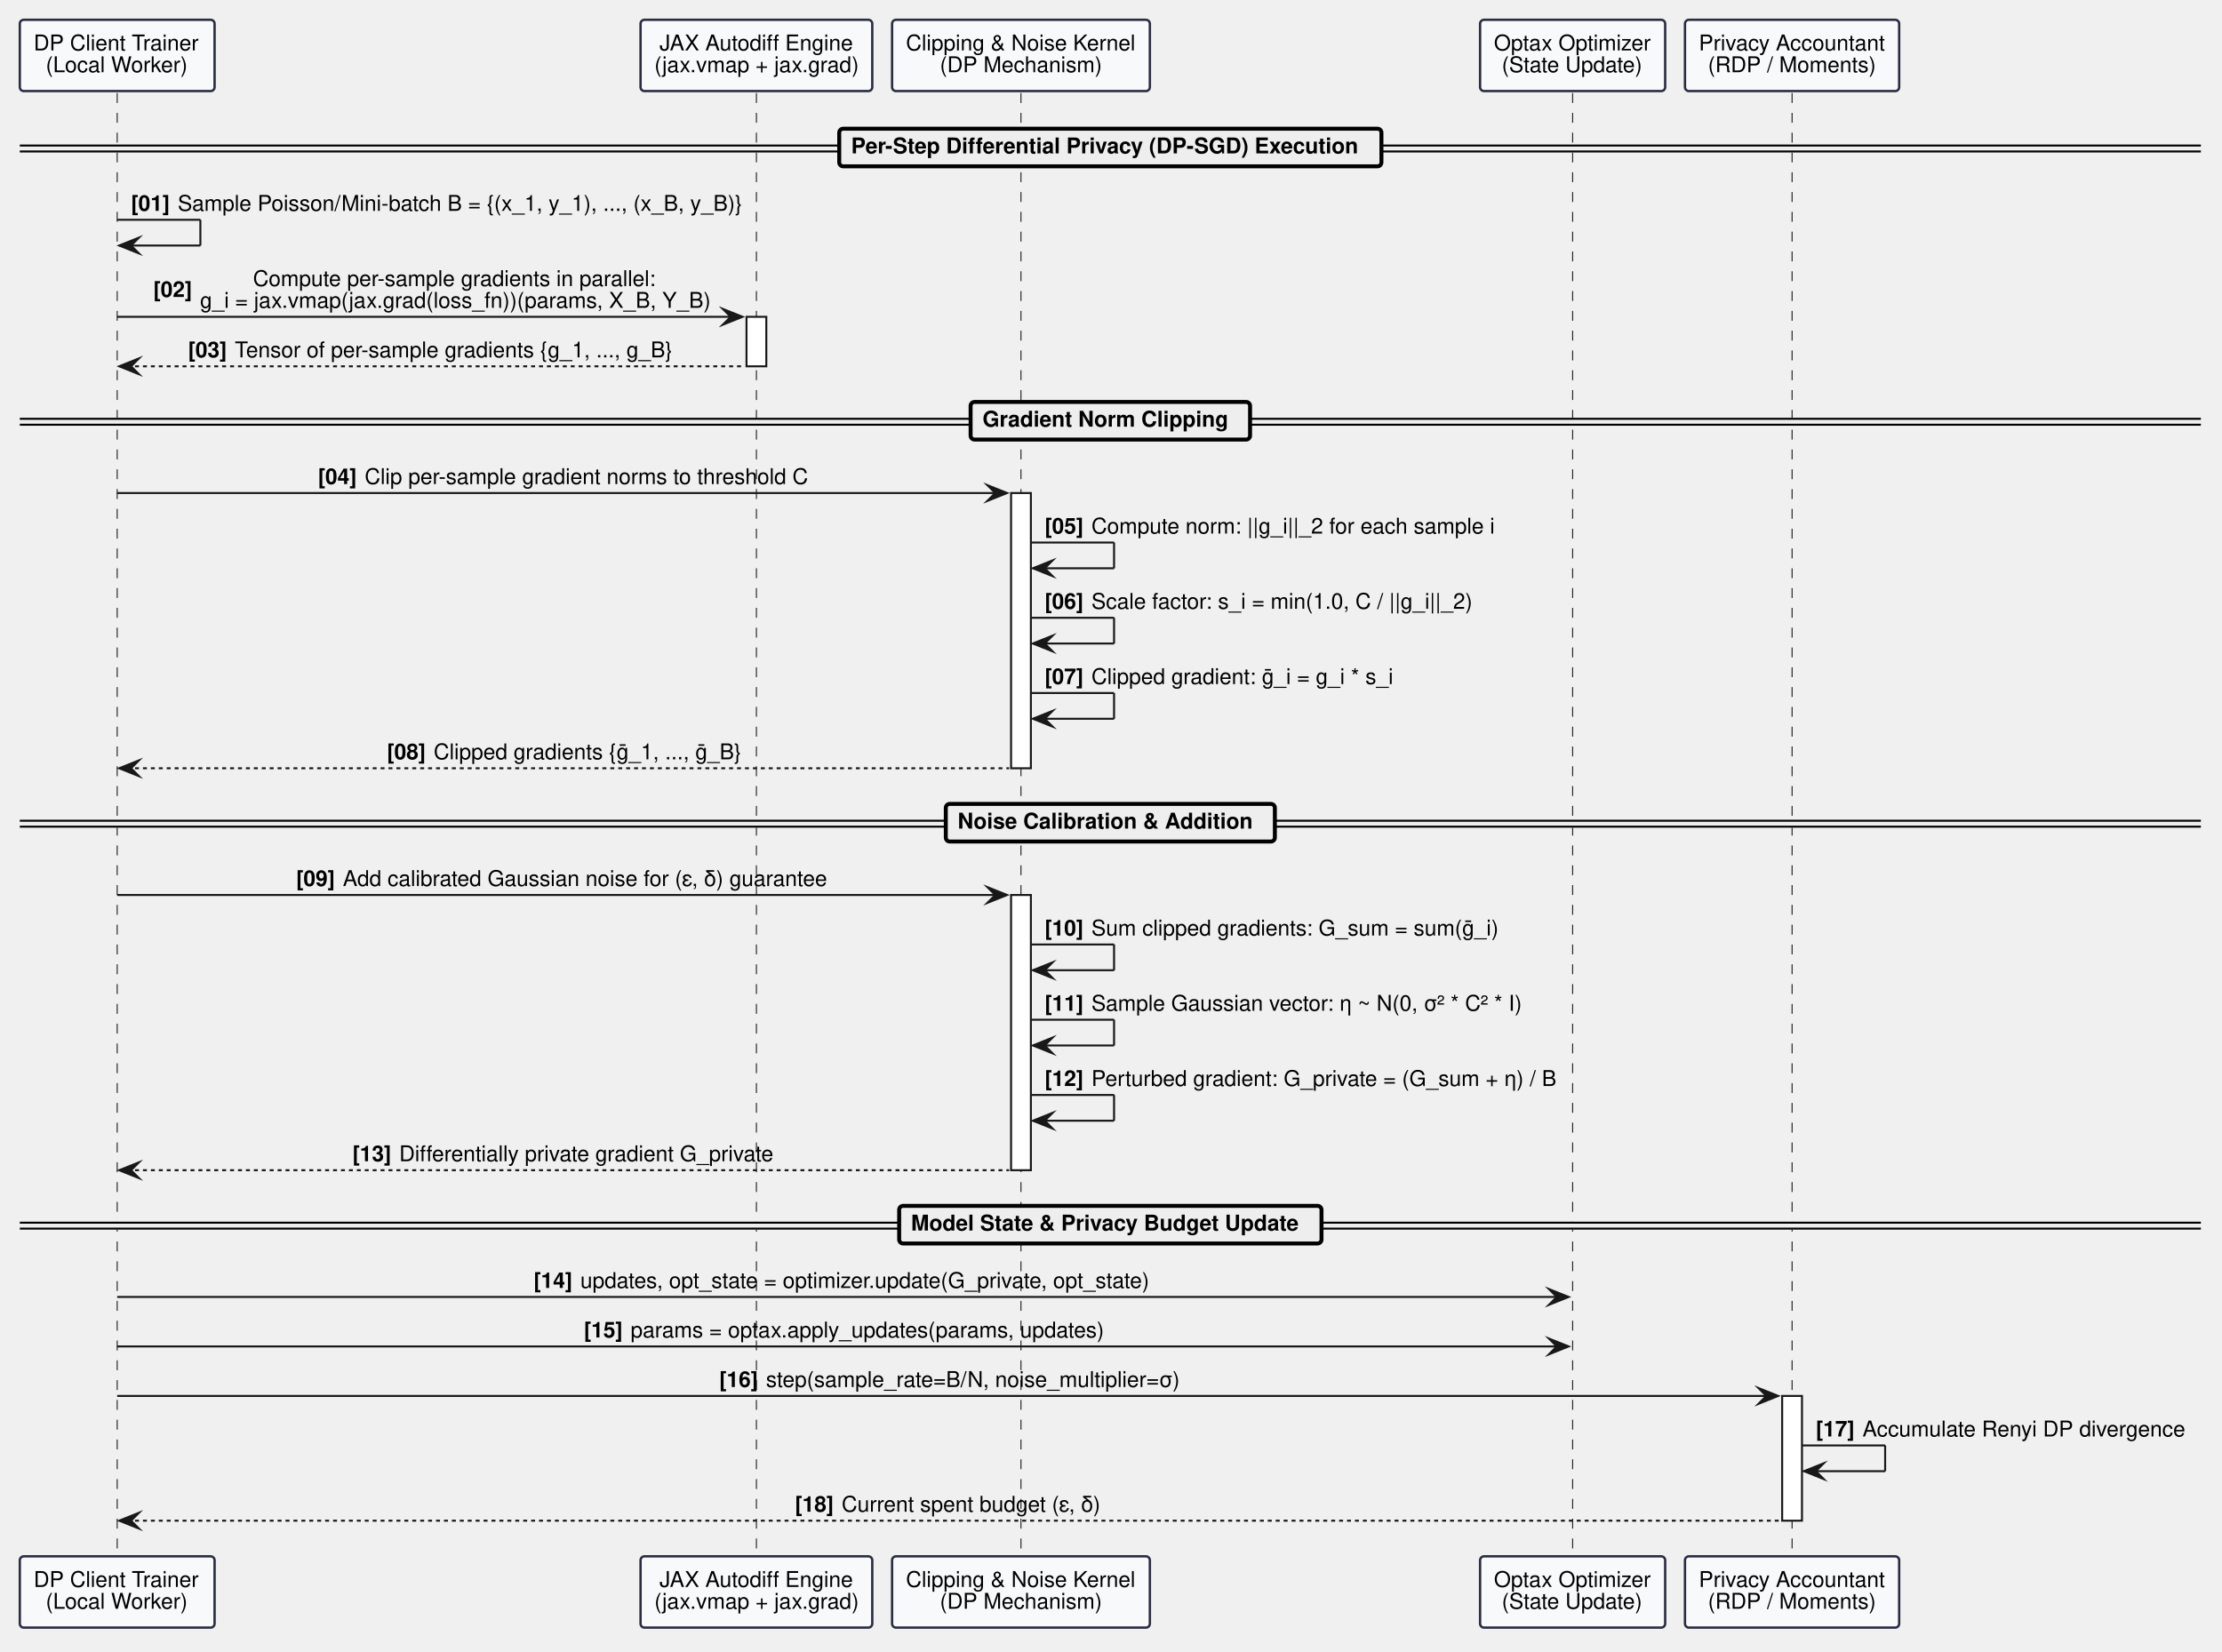
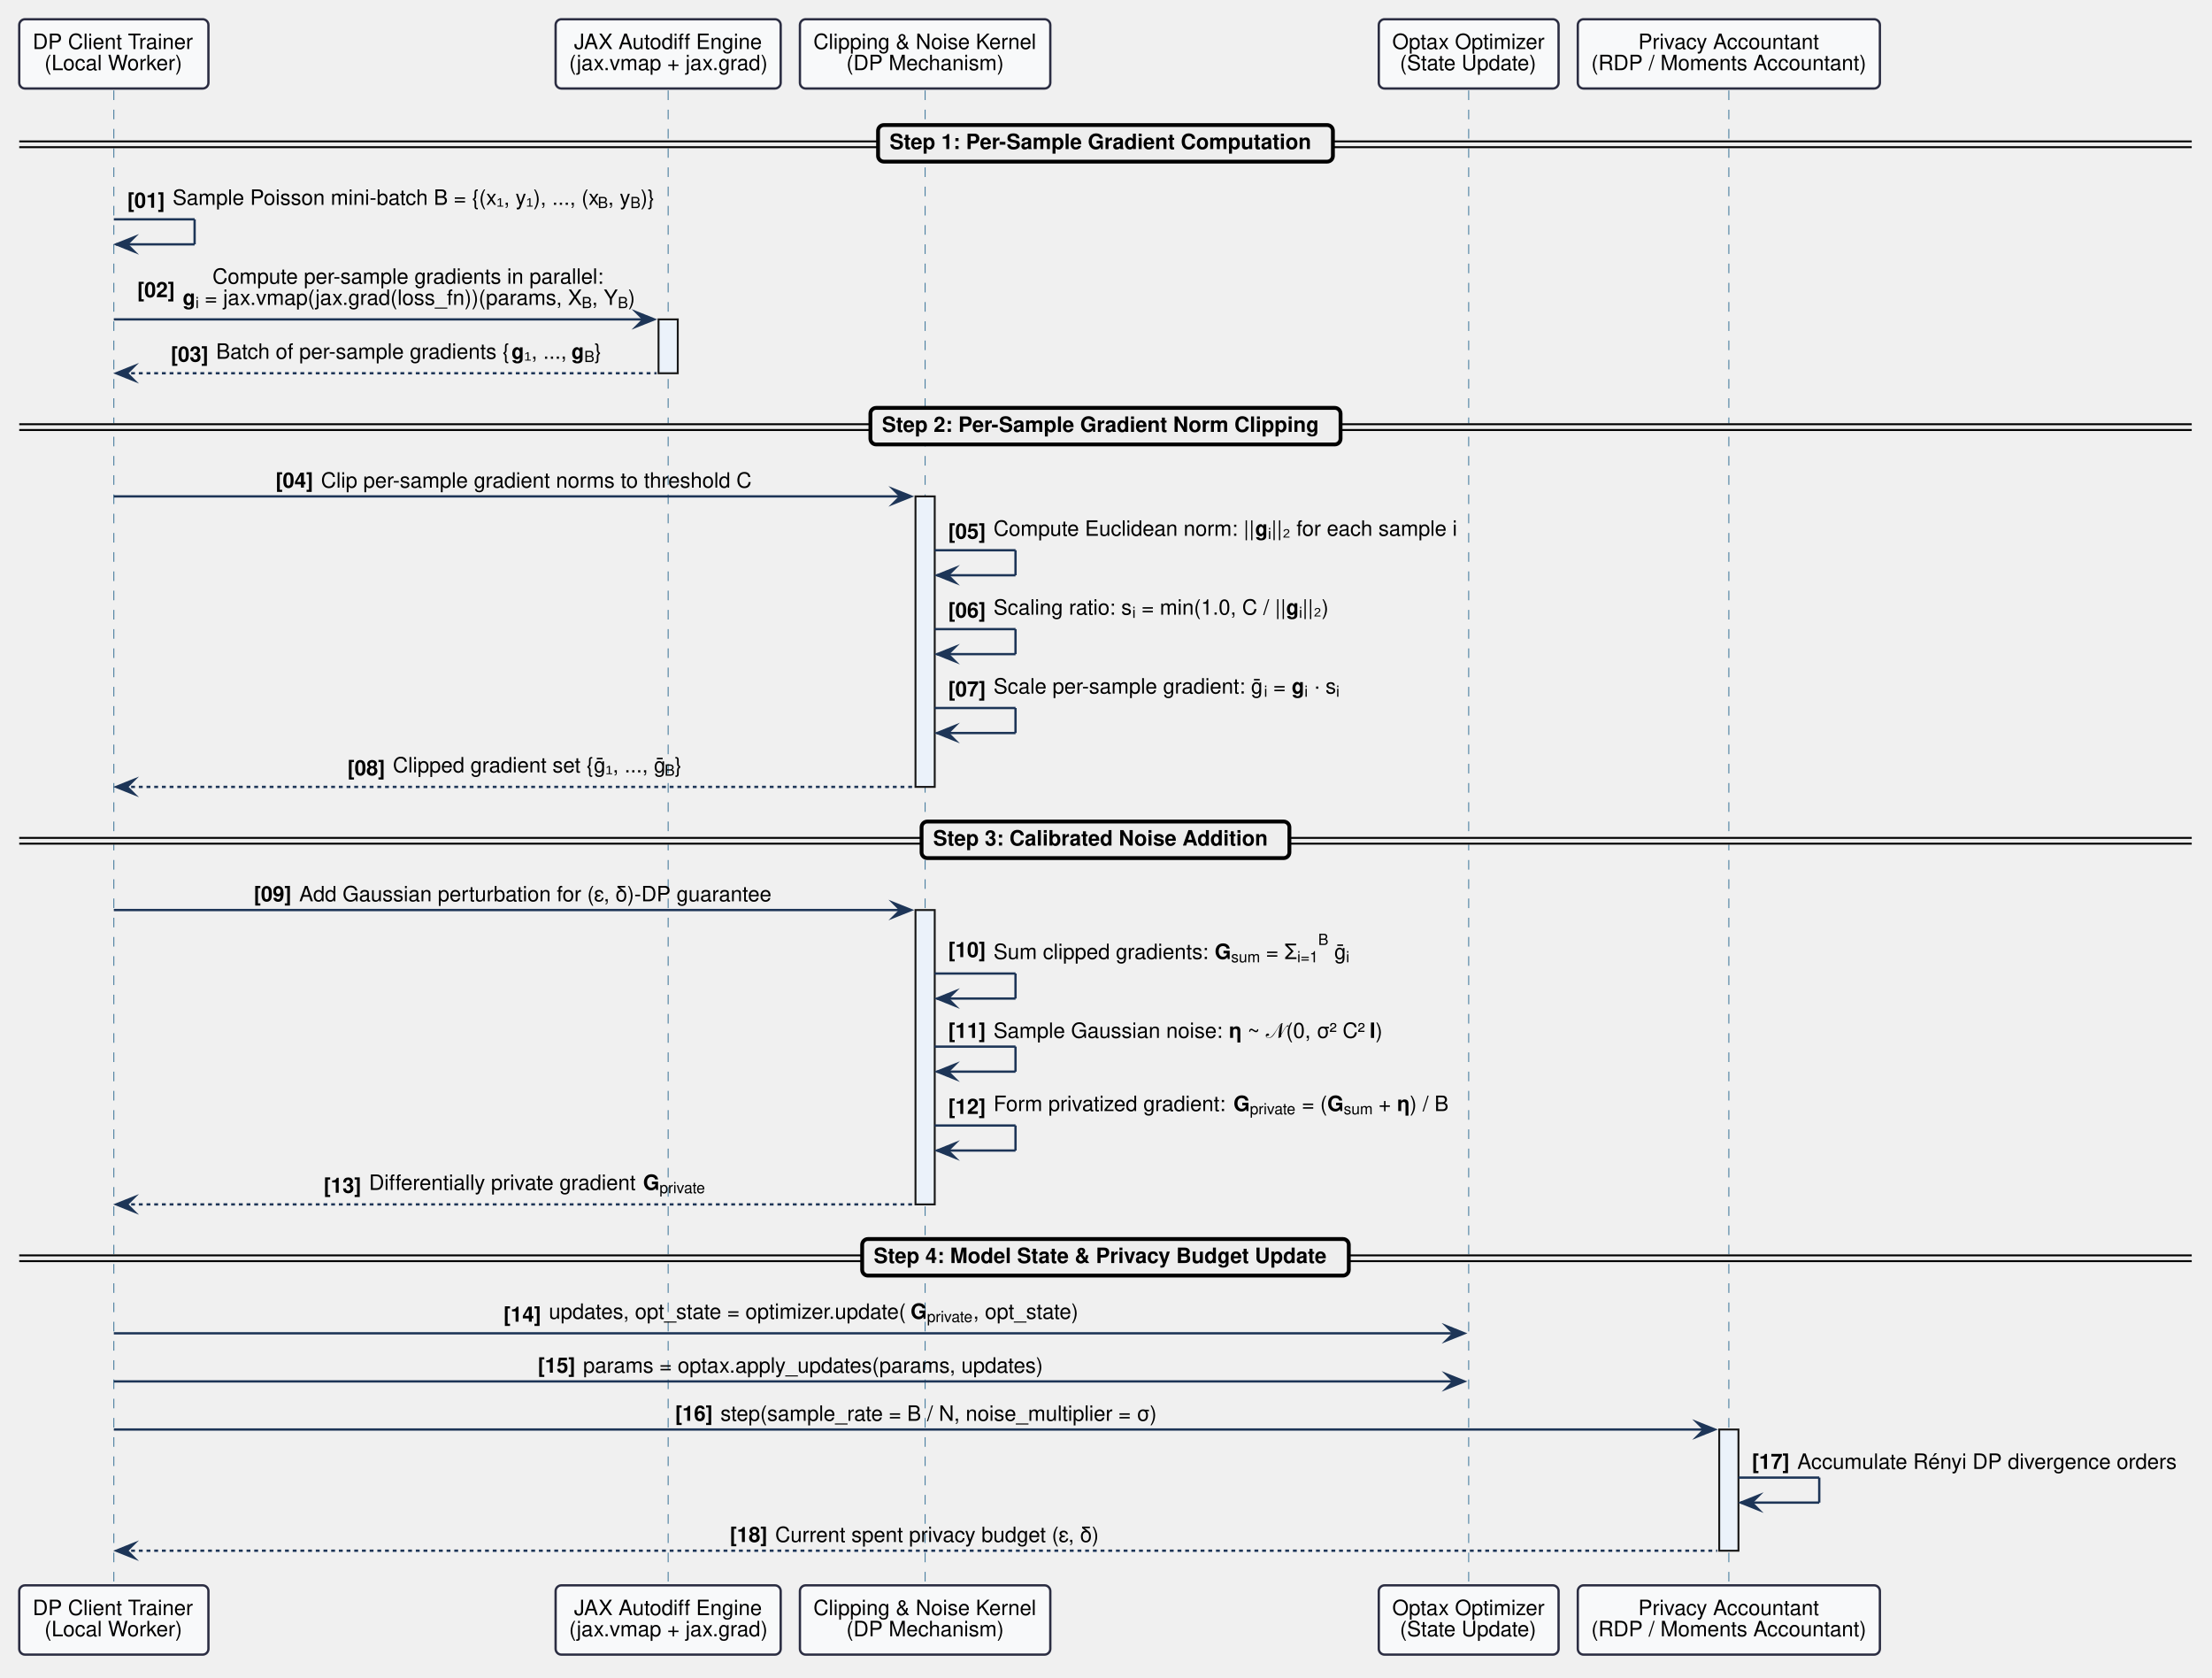
- <svg xmlns="http://www.w3.org/2000/svg" version="1.1" data-diagram-type="SEQUENCE" style="width:1122px;height:834px;background:#FFFFFF;" width="1122px" height="834px" viewBox="0 0 1122 834" zoomAndPan="magnify" preserveAspectRatio="none" contentStyleType="text/css">
+ <svg xmlns="http://www.w3.org/2000/svg" version="1.1" data-diagram-type="SEQUENCE" style="width:1150px;height:872px;background:#FFFFFF;" width="1150px" height="872px" viewBox="0 0 1150 872" zoomAndPan="magnify" preserveAspectRatio="none" contentStyleType="text/css">
  <defs />
  <g font-family="sans-serif" lengthAdjust="spacing">
    <g>
-       <rect x="55.679" y="47" width="8" height="739" fill="#000" fill-opacity="0" />
-       <line x1="59.179" y1="47" x2="59.179" y2="786" style="stroke:#181818;stroke-width:0.5;stroke-dasharray:5,5;" />
-     </g>
-     <g>
-       <rect x="378.451" y="47" width="8" height="739" fill="#000" fill-opacity="0" />
-       <line x1="381.951" y1="47" x2="381.951" y2="786" style="stroke:#181818;stroke-width:0.5;stroke-dasharray:5,5;" />
-     </g>
-     <g>
-       <rect x="376.951" y="160" width="10" height="25" fill="#FFF" style="stroke:#181818;stroke-width:1;" />
-     </g>
-     <g>
-       <rect x="512.043" y="47" width="8" height="739" fill="#000" fill-opacity="0" />
-       <line x1="515.543" y1="47" x2="515.543" y2="786" style="stroke:#181818;stroke-width:0.5;stroke-dasharray:5,5;" />
-     </g>
-     <g>
-       <rect x="510.543" y="249" width="10" height="139" fill="#FFF" style="stroke:#181818;stroke-width:1;" />
-     </g>
-     <g>
-       <rect x="510.543" y="452" width="10" height="139" fill="#FFF" style="stroke:#181818;stroke-width:1;" />
-     </g>
-     <g>
-       <rect x="790.6" y="47" width="8" height="739" fill="#000" fill-opacity="0" />
-       <line x1="794.1" y1="47" x2="794.1" y2="786" style="stroke:#181818;stroke-width:0.5;stroke-dasharray:5,5;" />
-     </g>
-     <g>
-       <rect x="901.41" y="47" width="8" height="739" fill="#000" fill-opacity="0" />
-       <line x1="904.91" y1="47" x2="904.91" y2="786" style="stroke:#181818;stroke-width:0.5;stroke-dasharray:5,5;" />
-     </g>
-     <g>
-       <rect x="899.91" y="705" width="10" height="63" fill="#FFF" style="stroke:#181818;stroke-width:1;" />
-     </g>
-     <rect x="10" y="10" width="98.358" height="36" fill="#F8F9FA" style="stroke:#2B2D42;stroke-width:1.2;" rx="2" ry="2" />
+       <rect x="55.679" y="47" width="8" height="777" fill="#000" fill-opacity="0" />
+       <line x1="59.179" y1="47" x2="59.179" y2="824" style="stroke:#457B9D;stroke-width:0.5;stroke-dasharray:5,5;" />
+     </g>
+     <g>
+       <rect x="343.866" y="47" width="8" height="777" fill="#000" fill-opacity="0" />
+       <line x1="347.366" y1="47" x2="347.366" y2="824" style="stroke:#457B9D;stroke-width:0.5;stroke-dasharray:5,5;" />
+     </g>
+     <g>
+       <rect x="342.366" y="166" width="10" height="28" fill="#EBF2FA" style="stroke:#181818;stroke-width:1;" />
+     </g>
+     <g>
+       <rect x="477.458" y="47" width="8" height="777" fill="#000" fill-opacity="0" />
+       <line x1="480.958" y1="47" x2="480.958" y2="824" style="stroke:#457B9D;stroke-width:0.5;stroke-dasharray:5,5;" />
+     </g>
+     <g>
+       <rect x="475.958" y="258" width="10" height="151" fill="#EBF2FA" style="stroke:#181818;stroke-width:1;" />
+     </g>
+     <g>
+       <rect x="475.958" y="473" width="10" height="153" fill="#EBF2FA" style="stroke:#181818;stroke-width:1;" />
+     </g>
+     <g>
+       <rect x="760.053" y="47" width="8" height="777" fill="#000" fill-opacity="0" />
+       <line x1="763.553" y1="47" x2="763.553" y2="824" style="stroke:#457B9D;stroke-width:0.5;stroke-dasharray:5,5;" />
+     </g>
+     <g>
+       <rect x="895.31" y="47" width="8" height="777" fill="#000" fill-opacity="0" />
+       <line x1="898.81" y1="47" x2="898.81" y2="824" style="stroke:#457B9D;stroke-width:0.5;stroke-dasharray:5,5;" />
+     </g>
+     <g>
+       <rect x="893.81" y="743" width="10" height="63" fill="#EBF2FA" style="stroke:#181818;stroke-width:1;" />
+     </g>
+     <rect x="10" y="10" width="98.358" height="36" fill="#F8F9FA" style="stroke:#2B2D42;stroke-width:1.2;" rx="3" ry="3" />
    <text x="17" y="25.47" fill="#000" font-size="11" textLength="84.358" font-family="'Helvetica'">DP Client Trainer</text>
    <text x="23.118" y="36.47" fill="#000" font-size="11" textLength="72.123" font-family="'Helvetica'">(Local Worker)</text>
-     <rect x="323.445" y="10" width="117.012" height="36" fill="#F8F9FA" style="stroke:#2B2D42;stroke-width:1.2;" rx="2" ry="2" />
-     <text x="333.031" y="25.47" fill="#000" font-size="11" textLength="97.84" font-family="'Helvetica'">JAX Autodiff Engine</text>
-     <text x="330.445" y="36.47" fill="#000" font-size="11" textLength="103.012" font-family="'Helvetica'">(jax.vmap + jax.grad)</text>
-     <rect x="450.457" y="10" width="130.171" height="36" fill="#F8F9FA" style="stroke:#2B2D42;stroke-width:1.2;" rx="2" ry="2" />
-     <text x="457.457" y="25.47" fill="#000" font-size="11" textLength="116.171" font-family="'Helvetica'">Clipping &amp; Noise Kernel</text>
-     <text x="474.591" y="36.47" fill="#000" font-size="11" textLength="81.904" font-family="'Helvetica'">(DP Mechanism)</text>
-     <rect x="747.367" y="10" width="93.465" height="36" fill="#F8F9FA" style="stroke:#2B2D42;stroke-width:1.2;" rx="2" ry="2" />
-     <text x="754.367" y="25.47" fill="#000" font-size="11" textLength="79.465" font-family="'Helvetica'">Optax Optimizer</text>
-     <text x="758.331" y="36.47" fill="#000" font-size="11" textLength="71.538" font-family="'Helvetica'">(State Update)</text>
-     <rect x="850.832" y="10" width="108.155" height="36" fill="#F8F9FA" style="stroke:#2B2D42;stroke-width:1.2;" rx="2" ry="2" />
-     <text x="857.832" y="25.47" fill="#000" font-size="11" textLength="94.155" font-family="'Helvetica'">Privacy Accountant</text>
-     <text x="862.433" y="36.47" fill="#000" font-size="11" textLength="84.955" font-family="'Helvetica'">(RDP / Moments)</text>
-     <rect x="10" y="786" width="98.358" height="36" fill="#F8F9FA" style="stroke:#2B2D42;stroke-width:1.2;" rx="2" ry="2" />
-     <text x="17" y="801.47" fill="#000" font-size="11" textLength="84.358" font-family="'Helvetica'">DP Client Trainer</text>
-     <text x="23.118" y="812.47" fill="#000" font-size="11" textLength="72.123" font-family="'Helvetica'">(Local Worker)</text>
-     <rect x="323.445" y="786" width="117.012" height="36" fill="#F8F9FA" style="stroke:#2B2D42;stroke-width:1.2;" rx="2" ry="2" />
-     <text x="333.031" y="801.47" fill="#000" font-size="11" textLength="97.84" font-family="'Helvetica'">JAX Autodiff Engine</text>
-     <text x="330.445" y="812.47" fill="#000" font-size="11" textLength="103.012" font-family="'Helvetica'">(jax.vmap + jax.grad)</text>
-     <rect x="450.457" y="786" width="130.171" height="36" fill="#F8F9FA" style="stroke:#2B2D42;stroke-width:1.2;" rx="2" ry="2" />
-     <text x="457.457" y="801.47" fill="#000" font-size="11" textLength="116.171" font-family="'Helvetica'">Clipping &amp; Noise Kernel</text>
-     <text x="474.591" y="812.47" fill="#000" font-size="11" textLength="81.904" font-family="'Helvetica'">(DP Mechanism)</text>
-     <rect x="747.367" y="786" width="93.465" height="36" fill="#F8F9FA" style="stroke:#2B2D42;stroke-width:1.2;" rx="2" ry="2" />
-     <text x="754.367" y="801.47" fill="#000" font-size="11" textLength="79.465" font-family="'Helvetica'">Optax Optimizer</text>
-     <text x="758.331" y="812.47" fill="#000" font-size="11" textLength="71.538" font-family="'Helvetica'">(State Update)</text>
-     <rect x="850.832" y="786" width="108.155" height="36" fill="#F8F9FA" style="stroke:#2B2D42;stroke-width:1.2;" rx="2" ry="2" />
-     <text x="857.832" y="801.47" fill="#000" font-size="11" textLength="94.155" font-family="'Helvetica'">Privacy Accountant</text>
-     <text x="862.433" y="812.47" fill="#000" font-size="11" textLength="84.955" font-family="'Helvetica'">(RDP / Moments)</text>
-     <rect x="10" y="73.5" width="1101.327" height="3" fill="#EEE" style="stroke:#EEE;stroke-width:1;" rx="2" ry="2" />
-     <line x1="10" y1="73.5" x2="1111.327" y2="73.5" style="stroke:#000;stroke-width:1;" />
-     <line x1="10" y1="76.5" x2="1111.327" y2="76.5" style="stroke:#000;stroke-width:1;" />
-     <rect x="423.769" y="65" width="273.789" height="19" fill="#EEE" style="stroke:#000;stroke-width:2;" rx="2" ry="2" />
-     <text x="429.769" y="77.47" fill="#000" font-size="11" textLength="256.733" font-weight="700" font-family="'Helvetica'">Per-Step Differential Privacy (DP-SGD) Execution</text>
-     <line x1="59.179" y1="111" x2="101.179" y2="111" style="stroke:#181818;stroke-width:1;" />
-     <line x1="101.179" y1="111" x2="101.179" y2="124" style="stroke:#181818;stroke-width:1;" />
-     <line x1="60.179" y1="124" x2="101.179" y2="124" style="stroke:#181818;stroke-width:1;" />
-     <polygon points="70.179,120,60.179,124,70.179,128,66.179,124" fill="#181818" style="stroke:#181818;stroke-width:1;stroke-linejoin:miter;stroke-miterlimit:10;" />
-     <text x="66.179" y="106.47" fill="#000" font-size="11" textLength="19.562" font-weight="700" font-family="'Helvetica'">[01]</text>
-     <text x="89.741" y="106.47" fill="#000" font-size="11" textLength="285.21" font-family="'Helvetica'">Sample Poisson/Mini-batch B = {(x_1, y_1), ..., (x_B, y_B)}</text>
-     <polygon points="364.951,156,374.951,160,364.951,164,368.951,160" fill="#181818" style="stroke:#181818;stroke-width:1;stroke-linejoin:miter;stroke-miterlimit:10;" />
-     <line x1="59.179" y1="160" x2="370.951" y2="160" style="stroke:#181818;stroke-width:1;" />
-     <text x="77.443" y="149.97" fill="#000" font-size="11" textLength="19.562" font-weight="700" font-family="'Helvetica'">[02]</text>
-     <text x="127.739" y="144.47" fill="#000" font-size="11" textLength="204.214" font-family="'Helvetica'">Compute per-sample gradients in parallel:</text>
-     <text x="101.004" y="155.47" fill="#000" font-size="11" textLength="257.684" font-family="'Helvetica'">g_i = jax.vmap(jax.grad(loss_fn))(params, X_B, Y_B)</text>
-     <polygon points="70.179,181,60.179,185,70.179,189,66.179,185" fill="#181818" style="stroke:#181818;stroke-width:1;stroke-linejoin:miter;stroke-miterlimit:10;" />
-     <line x1="64.179" y1="185" x2="375.951" y2="185" style="stroke:#181818;stroke-width:1;stroke-dasharray:2,2;" />
-     <text x="94.998" y="180.47" fill="#000" font-size="11" textLength="19.562" font-weight="700" font-family="'Helvetica'">[03]</text>
-     <text x="118.56" y="180.47" fill="#000" font-size="11" textLength="222.573" font-family="'Helvetica'">Tensor of per-sample gradients {g_1, ..., g_B}</text>
-     <rect x="10" y="211.5" width="1101.327" height="3" fill="#EEE" style="stroke:#EEE;stroke-width:1;" rx="2" ry="2" />
-     <line x1="10" y1="211.5" x2="1111.327" y2="211.5" style="stroke:#000;stroke-width:1;" />
-     <line x1="10" y1="214.5" x2="1111.327" y2="214.5" style="stroke:#000;stroke-width:1;" />
-     <rect x="490.108" y="203" width="141.112" height="19" fill="#EEE" style="stroke:#000;stroke-width:2;" rx="2" ry="2" />
-     <text x="496.108" y="215.47" fill="#000" font-size="11" textLength="124.056" font-weight="700" font-family="'Helvetica'">Gradient Norm Clipping</text>
-     <polygon points="498.543,245,508.543,249,498.543,253,502.543,249" fill="#181818" style="stroke:#181818;stroke-width:1;stroke-linejoin:miter;stroke-miterlimit:10;" />
-     <line x1="59.179" y1="249" x2="504.543" y2="249" style="stroke:#181818;stroke-width:1;" />
-     <text x="160.585" y="244.47" fill="#000" font-size="11" textLength="19.562" font-weight="700" font-family="'Helvetica'">[04]</text>
-     <text x="184.147" y="244.47" fill="#000" font-size="11" textLength="224.99" font-family="'Helvetica'">Clip per-sample gradient norms to threshold C</text>
-     <line x1="520.543" y1="274" x2="562.543" y2="274" style="stroke:#181818;stroke-width:1;" />
-     <line x1="562.543" y1="274" x2="562.543" y2="287" style="stroke:#181818;stroke-width:1;" />
-     <line x1="521.543" y1="287" x2="562.543" y2="287" style="stroke:#181818;stroke-width:1;" />
-     <polygon points="531.543,283,521.543,287,531.543,291,527.543,287" fill="#181818" style="stroke:#181818;stroke-width:1;stroke-linejoin:miter;stroke-miterlimit:10;" />
-     <text x="527.543" y="269.47" fill="#000" font-size="11" textLength="19.562" font-weight="700" font-family="'Helvetica'">[05]</text>
-     <text x="551.104" y="269.47" fill="#000" font-size="11" textLength="204.026" font-family="'Helvetica'">Compute norm: ||g_i||_2 for each sample i</text>
-     <line x1="520.543" y1="312" x2="562.543" y2="312" style="stroke:#181818;stroke-width:1;" />
-     <line x1="562.543" y1="312" x2="562.543" y2="325" style="stroke:#181818;stroke-width:1;" />
-     <line x1="521.543" y1="325" x2="562.543" y2="325" style="stroke:#181818;stroke-width:1;" />
-     <polygon points="531.543,321,521.543,325,531.543,329,527.543,325" fill="#181818" style="stroke:#181818;stroke-width:1;stroke-linejoin:miter;stroke-miterlimit:10;" />
-     <text x="527.543" y="307.47" fill="#000" font-size="11" textLength="19.562" font-weight="700" font-family="'Helvetica'">[06]</text>
-     <text x="551.104" y="307.47" fill="#000" font-size="11" textLength="192.704" font-family="'Helvetica'">Scale factor: s_i = min(1.0, C / ||g_i||_2)</text>
-     <line x1="520.543" y1="350" x2="562.543" y2="350" style="stroke:#181818;stroke-width:1;" />
-     <line x1="562.543" y1="350" x2="562.543" y2="363" style="stroke:#181818;stroke-width:1;" />
-     <line x1="521.543" y1="363" x2="562.543" y2="363" style="stroke:#181818;stroke-width:1;" />
-     <polygon points="531.543,359,521.543,363,531.543,367,527.543,363" fill="#181818" style="stroke:#181818;stroke-width:1;stroke-linejoin:miter;stroke-miterlimit:10;" />
-     <text x="527.543" y="345.47" fill="#000" font-size="11" textLength="19.562" font-weight="700" font-family="'Helvetica'">[07]</text>
-     <text x="551.104" y="345.47" fill="#000" font-size="11" textLength="152.571" font-family="'Helvetica'">Clipped gradient: ḡ_i = g_i * s_i</text>
-     <polygon points="70.179,384,60.179,388,70.179,392,66.179,388" fill="#181818" style="stroke:#181818;stroke-width:1;stroke-linejoin:miter;stroke-miterlimit:10;" />
-     <line x1="64.179" y1="388" x2="509.543" y2="388" style="stroke:#181818;stroke-width:1;stroke-dasharray:2,2;" />
-     <text x="195.414" y="383.47" fill="#000" font-size="11" textLength="19.562" font-weight="700" font-family="'Helvetica'">[08]</text>
-     <text x="218.976" y="383.47" fill="#000" font-size="11" textLength="155.332" font-family="'Helvetica'">Clipped gradients {ḡ_1, ..., ḡ_B}</text>
-     <rect x="10" y="414.5" width="1101.327" height="3" fill="#EEE" style="stroke:#EEE;stroke-width:1;" rx="2" ry="2" />
-     <line x1="10" y1="414.5" x2="1111.327" y2="414.5" style="stroke:#000;stroke-width:1;" />
-     <line x1="10" y1="417.5" x2="1111.327" y2="417.5" style="stroke:#000;stroke-width:1;" />
-     <rect x="477.579" y="406" width="166.168" height="19" fill="#EEE" style="stroke:#000;stroke-width:2;" rx="2" ry="2" />
-     <text x="483.579" y="418.47" fill="#000" font-size="11" textLength="149.112" font-weight="700" font-family="'Helvetica'">Noise Calibration &amp; Addition</text>
-     <polygon points="498.543,448,508.543,452,498.543,456,502.543,452" fill="#181818" style="stroke:#181818;stroke-width:1;stroke-linejoin:miter;stroke-miterlimit:10;" />
-     <line x1="59.179" y1="452" x2="504.543" y2="452" style="stroke:#181818;stroke-width:1;" />
-     <text x="149.567" y="447.47" fill="#000" font-size="11" textLength="19.562" font-weight="700" font-family="'Helvetica'">[09]</text>
-     <text x="173.128" y="447.47" fill="#000" font-size="11" textLength="247.027" font-family="'Helvetica'">Add calibrated Gaussian noise for (ε, δ) guarantee</text>
-     <line x1="520.543" y1="477" x2="562.543" y2="477" style="stroke:#181818;stroke-width:1;" />
-     <line x1="562.543" y1="477" x2="562.543" y2="490" style="stroke:#181818;stroke-width:1;" />
-     <line x1="521.543" y1="490" x2="562.543" y2="490" style="stroke:#181818;stroke-width:1;" />
-     <polygon points="531.543,486,521.543,490,531.543,494,527.543,490" fill="#181818" style="stroke:#181818;stroke-width:1;stroke-linejoin:miter;stroke-miterlimit:10;" />
-     <text x="527.543" y="472.47" fill="#000" font-size="11" textLength="19.562" font-weight="700" font-family="'Helvetica'">[10]</text>
-     <text x="551.104" y="472.47" fill="#000" font-size="11" textLength="205.729" font-family="'Helvetica'">Sum clipped gradients: G_sum = sum(ḡ_i)</text>
-     <line x1="520.543" y1="515" x2="562.543" y2="515" style="stroke:#181818;stroke-width:1;" />
-     <line x1="562.543" y1="515" x2="562.543" y2="528" style="stroke:#181818;stroke-width:1;" />
-     <line x1="521.543" y1="528" x2="562.543" y2="528" style="stroke:#181818;stroke-width:1;" />
-     <polygon points="531.543,524,521.543,528,531.543,532,527.543,528" fill="#181818" style="stroke:#181818;stroke-width:1;stroke-linejoin:miter;stroke-miterlimit:10;" />
-     <text x="527.543" y="510.47" fill="#000" font-size="11" textLength="19.562" font-weight="700" font-family="'Helvetica'">[11]</text>
-     <text x="551.104" y="510.47" fill="#000" font-size="11" textLength="218.534" font-family="'Helvetica'">Sample Gaussian vector: η ~ N(0, σ² * C² * I)</text>
-     <line x1="520.543" y1="553" x2="562.543" y2="553" style="stroke:#181818;stroke-width:1;" />
-     <line x1="562.543" y1="553" x2="562.543" y2="566" style="stroke:#181818;stroke-width:1;" />
-     <line x1="521.543" y1="566" x2="562.543" y2="566" style="stroke:#181818;stroke-width:1;" />
-     <polygon points="531.543,562,521.543,566,531.543,570,527.543,566" fill="#181818" style="stroke:#181818;stroke-width:1;stroke-linejoin:miter;stroke-miterlimit:10;" />
-     <text x="527.543" y="548.47" fill="#000" font-size="11" textLength="19.562" font-weight="700" font-family="'Helvetica'">[12]</text>
-     <text x="551.104" y="548.47" fill="#000" font-size="11" textLength="235.995" font-family="'Helvetica'">Perturbed gradient: G_private = (G_sum + η) / B</text>
-     <polygon points="70.179,587,60.179,591,70.179,595,66.179,591" fill="#181818" style="stroke:#181818;stroke-width:1;stroke-linejoin:miter;stroke-miterlimit:10;" />
-     <line x1="64.179" y1="591" x2="509.543" y2="591" style="stroke:#181818;stroke-width:1;stroke-dasharray:2,2;" />
-     <text x="178.007" y="586.47" fill="#000" font-size="11" textLength="19.562" font-weight="700" font-family="'Helvetica'">[13]</text>
-     <text x="201.568" y="586.47" fill="#000" font-size="11" textLength="190.147" font-family="'Helvetica'">Differentially private gradient G_private</text>
-     <rect x="10" y="617.5" width="1101.327" height="3" fill="#EEE" style="stroke:#EEE;stroke-width:1;" rx="2" ry="2" />
-     <line x1="10" y1="617.5" x2="1111.327" y2="617.5" style="stroke:#000;stroke-width:1;" />
-     <line x1="10" y1="620.5" x2="1111.327" y2="620.5" style="stroke:#000;stroke-width:1;" />
-     <rect x="454.033" y="609" width="213.262" height="19" fill="#EEE" style="stroke:#000;stroke-width:2;" rx="2" ry="2" />
-     <text x="460.033" y="621.47" fill="#000" font-size="11" textLength="196.206" font-weight="700" font-family="'Helvetica'">Model State &amp; Privacy Budget Update</text>
-     <polygon points="782.1,651,792.1,655,782.1,659,786.1,655" fill="#181818" style="stroke:#181818;stroke-width:1;stroke-linejoin:miter;stroke-miterlimit:10;" />
-     <line x1="59.179" y1="655" x2="788.1" y2="655" style="stroke:#181818;stroke-width:1;" />
-     <text x="269.479" y="650.47" fill="#000" font-size="11" textLength="19.562" font-weight="700" font-family="'Helvetica'">[14]</text>
-     <text x="293.041" y="650.47" fill="#000" font-size="11" textLength="290.759" font-family="'Helvetica'">updates, opt_state = optimizer.update(G_private, opt_state)</text>
-     <polygon points="782.1,676,792.1,680,782.1,684,786.1,680" fill="#181818" style="stroke:#181818;stroke-width:1;stroke-linejoin:miter;stroke-miterlimit:10;" />
-     <line x1="59.179" y1="680" x2="788.1" y2="680" style="stroke:#181818;stroke-width:1;" />
-     <text x="294.858" y="675.47" fill="#000" font-size="11" textLength="19.562" font-weight="700" font-family="'Helvetica'">[15]</text>
-     <text x="318.419" y="675.47" fill="#000" font-size="11" textLength="240.002" font-family="'Helvetica'">params = optax.apply_updates(params, updates)</text>
-     <polygon points="887.91,701,897.91,705,887.91,709,891.91,705" fill="#181818" style="stroke:#181818;stroke-width:1;stroke-linejoin:miter;stroke-miterlimit:10;" />
-     <line x1="59.179" y1="705" x2="893.91" y2="705" style="stroke:#181818;stroke-width:1;" />
-     <text x="363.218" y="700.47" fill="#000" font-size="11" textLength="19.562" font-weight="700" font-family="'Helvetica'">[16]</text>
-     <text x="386.78" y="700.47" fill="#000" font-size="11" textLength="209.091" font-family="'Helvetica'">step(sample_rate=B/N, noise_multiplier=σ)</text>
-     <line x1="909.91" y1="730" x2="951.91" y2="730" style="stroke:#181818;stroke-width:1;" />
-     <line x1="951.91" y1="730" x2="951.91" y2="743" style="stroke:#181818;stroke-width:1;" />
-     <line x1="910.91" y1="743" x2="951.91" y2="743" style="stroke:#181818;stroke-width:1;" />
-     <polygon points="920.91,739,910.91,743,920.91,747,916.91,743" fill="#181818" style="stroke:#181818;stroke-width:1;stroke-linejoin:miter;stroke-miterlimit:10;" />
-     <text x="916.91" y="725.47" fill="#000" font-size="11" textLength="19.562" font-weight="700" font-family="'Helvetica'">[17]</text>
-     <text x="940.471" y="725.47" fill="#000" font-size="11" textLength="163.856" font-family="'Helvetica'">Accumulate Renyi DP divergence</text>
-     <polygon points="70.179,764,60.179,768,70.179,772,66.179,768" fill="#181818" style="stroke:#181818;stroke-width:1;stroke-linejoin:miter;stroke-miterlimit:10;" />
-     <line x1="64.179" y1="768" x2="898.91" y2="768" style="stroke:#181818;stroke-width:1;stroke-dasharray:2,2;" />
-     <text x="401.425" y="763.47" fill="#000" font-size="11" textLength="19.562" font-weight="700" font-family="'Helvetica'">[18]</text>
-     <text x="424.987" y="763.47" fill="#000" font-size="11" textLength="132.677" font-family="'Helvetica'">Current spent budget (ε, δ)</text>
+     <rect x="288.86" y="10" width="117.012" height="36" fill="#F8F9FA" style="stroke:#2B2D42;stroke-width:1.2;" rx="3" ry="3" />
+     <text x="298.446" y="25.47" fill="#000" font-size="11" textLength="97.84" font-family="'Helvetica'">JAX Autodiff Engine</text>
+     <text x="295.86" y="36.47" fill="#000" font-size="11" textLength="103.012" font-family="'Helvetica'">(jax.vmap + jax.grad)</text>
+     <rect x="415.872" y="10" width="130.171" height="36" fill="#F8F9FA" style="stroke:#2B2D42;stroke-width:1.2;" rx="3" ry="3" />
+     <text x="422.872" y="25.47" fill="#000" font-size="11" textLength="116.171" font-family="'Helvetica'">Clipping &amp; Noise Kernel</text>
+     <text x="440.006" y="36.47" fill="#000" font-size="11" textLength="81.904" font-family="'Helvetica'">(DP Mechanism)</text>
+     <rect x="716.821" y="10" width="93.465" height="36" fill="#F8F9FA" style="stroke:#2B2D42;stroke-width:1.2;" rx="3" ry="3" />
+     <text x="723.821" y="25.47" fill="#000" font-size="11" textLength="79.465" font-family="'Helvetica'">Optax Optimizer</text>
+     <text x="727.784" y="36.47" fill="#000" font-size="11" textLength="71.538" font-family="'Helvetica'">(State Update)</text>
+     <rect x="820.286" y="10" width="157.048" height="36" fill="#F8F9FA" style="stroke:#2B2D42;stroke-width:1.2;" rx="3" ry="3" />
+     <text x="851.732" y="25.47" fill="#000" font-size="11" textLength="94.155" font-family="'Helvetica'">Privacy Accountant</text>
+     <text x="827.286" y="36.47" fill="#000" font-size="11" textLength="143.048" font-family="'Helvetica'">(RDP / Moments Accountant)</text>
+     <rect x="10" y="824" width="98.358" height="36" fill="#F8F9FA" style="stroke:#2B2D42;stroke-width:1.2;" rx="3" ry="3" />
+     <text x="17" y="839.47" fill="#000" font-size="11" textLength="84.358" font-family="'Helvetica'">DP Client Trainer</text>
+     <text x="23.118" y="850.47" fill="#000" font-size="11" textLength="72.123" font-family="'Helvetica'">(Local Worker)</text>
+     <rect x="288.86" y="824" width="117.012" height="36" fill="#F8F9FA" style="stroke:#2B2D42;stroke-width:1.2;" rx="3" ry="3" />
+     <text x="298.446" y="839.47" fill="#000" font-size="11" textLength="97.84" font-family="'Helvetica'">JAX Autodiff Engine</text>
+     <text x="295.86" y="850.47" fill="#000" font-size="11" textLength="103.012" font-family="'Helvetica'">(jax.vmap + jax.grad)</text>
+     <rect x="415.872" y="824" width="130.171" height="36" fill="#F8F9FA" style="stroke:#2B2D42;stroke-width:1.2;" rx="3" ry="3" />
+     <text x="422.872" y="839.47" fill="#000" font-size="11" textLength="116.171" font-family="'Helvetica'">Clipping &amp; Noise Kernel</text>
+     <text x="440.006" y="850.47" fill="#000" font-size="11" textLength="81.904" font-family="'Helvetica'">(DP Mechanism)</text>
+     <rect x="716.821" y="824" width="93.465" height="36" fill="#F8F9FA" style="stroke:#2B2D42;stroke-width:1.2;" rx="3" ry="3" />
+     <text x="723.821" y="839.47" fill="#000" font-size="11" textLength="79.465" font-family="'Helvetica'">Optax Optimizer</text>
+     <text x="727.784" y="850.47" fill="#000" font-size="11" textLength="71.538" font-family="'Helvetica'">(State Update)</text>
+     <rect x="820.286" y="824" width="157.048" height="36" fill="#F8F9FA" style="stroke:#2B2D42;stroke-width:1.2;" rx="3" ry="3" />
+     <text x="851.732" y="839.47" fill="#000" font-size="11" textLength="94.155" font-family="'Helvetica'">Privacy Accountant</text>
+     <text x="827.286" y="850.47" fill="#000" font-size="11" textLength="143.048" font-family="'Helvetica'">(RDP / Moments Accountant)</text>
+     <rect x="10" y="73.5" width="1129.463" height="3" fill="#EEE" style="stroke:#EEE;stroke-width:1;" rx="3" ry="3" />
+     <line x1="10" y1="73.5" x2="1139.463" y2="73.5" style="stroke:#000;stroke-width:1;" />
+     <line x1="10" y1="76.5" x2="1139.463" y2="76.5" style="stroke:#000;stroke-width:1;" />
+     <rect x="456.493" y="65" width="236.476" height="19" fill="#EEE" style="stroke:#000;stroke-width:2;" rx="3" ry="3" />
+     <text x="462.493" y="77.47" fill="#000" font-size="11" textLength="219.42" font-weight="700" font-family="'Helvetica'">Step 1: Per-Sample Gradient Computation</text>
+     <line x1="59.179" y1="114" x2="101.179" y2="114" style="stroke:#1D3557;stroke-width:1.2;" />
+     <line x1="101.179" y1="114" x2="101.179" y2="127" style="stroke:#1D3557;stroke-width:1.2;" />
+     <line x1="60.179" y1="127" x2="101.179" y2="127" style="stroke:#1D3557;stroke-width:1.2;" />
+     <polygon points="70.179,123,60.179,127,70.179,131,66.179,127" fill="#1D3557" style="stroke:#1D3557;stroke-width:1;stroke-linejoin:miter;stroke-miterlimit:10;" />
+     <text x="66.179" y="107.97" fill="#000" font-size="11" textLength="19.562" font-weight="700" font-family="'Helvetica'">[01]</text>
+     <text x="89.741" y="106.47" fill="#000" font-size="11" textLength="221.004" font-family="'Helvetica'">Sample Poisson mini-batch B = {(x₁, y₁), ..., (x</text>
+     <text x="310.745" y="108.16" fill="#000" font-size="8" font-family="'Helvetica'">B</text>
+     <text x="316.081" y="106.47" fill="#000" font-size="11" textLength="11.612" font-family="'Helvetica'">, y</text>
+     <text x="327.693" y="108.16" fill="#000" font-size="8" font-family="'Helvetica'">B</text>
+     <text x="333.029" y="106.47" fill="#000" font-size="11" textLength="7.337" font-family="'Helvetica'">)}</text>
+     <polygon points="330.366,162,340.366,166,330.366,170,334.366,166" fill="#1D3557" style="stroke:#1D3557;stroke-width:1;stroke-linejoin:miter;stroke-miterlimit:10;" />
+     <line x1="59.179" y1="166" x2="336.366" y2="166" style="stroke:#1D3557;stroke-width:1.2;" />
+     <text x="71.36" y="154.47" fill="#000" font-size="11" textLength="19.562" font-weight="700" font-family="'Helvetica'">[02]</text>
+     <text x="110.446" y="147.47" fill="#000" font-size="11" textLength="204.214" font-family="'Helvetica'">Compute per-sample gradients in parallel:</text>
+     <text x="94.922" y="158.47" fill="#000" font-size="11" font-weight="700" font-family="'Helvetica'">g</text>
+     <text x="101.641" y="160.16" fill="#000" font-size="8" font-family="'Helvetica'">i</text>
+     <text x="106.474" y="158.47" fill="#000" font-size="11" textLength="195.927" font-family="'Helvetica'">= jax.vmap(jax.grad(loss_fn))(params, X</text>
+     <text x="302.401" y="160.16" fill="#000" font-size="8" font-family="'Helvetica'">B</text>
+     <text x="307.737" y="158.47" fill="#000" font-size="11" textLength="13.449" font-family="'Helvetica'">, Y</text>
+     <text x="321.186" y="160.16" fill="#000" font-size="8" font-family="'Helvetica'">B</text>
+     <text x="326.522" y="158.47" fill="#000" font-size="11" font-family="'Helvetica'">)</text>
+     <polygon points="70.179,190,60.179,194,70.179,198,66.179,194" fill="#1D3557" style="stroke:#1D3557;stroke-width:1;stroke-linejoin:miter;stroke-miterlimit:10;" />
+     <line x1="64.179" y1="194" x2="341.366" y2="194" style="stroke:#1D3557;stroke-width:1.2;stroke-dasharray:2,2;" />
+     <text x="88.804" y="187.97" fill="#000" font-size="11" textLength="19.562" font-weight="700" font-family="'Helvetica'">[03]</text>
+     <text x="112.365" y="186.47" fill="#000" font-size="11" textLength="153.474" font-family="'Helvetica'">Batch of per-sample gradients {</text>
+     <text x="265.839" y="186.47" fill="#000" font-size="11" font-weight="700" font-family="'Helvetica'">g</text>
+     <text x="272.558" y="186.47" fill="#000" font-size="11" textLength="21.398" font-family="'Helvetica'">₁, ...,</text>
+     <text x="297.013" y="186.47" fill="#000" font-size="11" font-weight="700" font-family="'Helvetica'">g</text>
+     <text x="303.732" y="188.16" fill="#000" font-size="8" font-family="'Helvetica'">B</text>
+     <text x="309.068" y="186.47" fill="#000" font-size="11" font-family="'Helvetica'">}</text>
+     <rect x="10" y="220.5" width="1129.463" height="3" fill="#EEE" style="stroke:#EEE;stroke-width:1;" rx="3" ry="3" />
+     <line x1="10" y1="220.5" x2="1139.463" y2="220.5" style="stroke:#000;stroke-width:1;" />
+     <line x1="10" y1="223.5" x2="1139.463" y2="223.5" style="stroke:#000;stroke-width:1;" />
+     <rect x="452.519" y="212" width="244.425" height="19" fill="#EEE" style="stroke:#000;stroke-width:2;" rx="3" ry="3" />
+     <text x="458.519" y="224.47" fill="#000" font-size="11" textLength="227.369" font-weight="700" font-family="'Helvetica'">Step 2: Per-Sample Gradient Norm Clipping</text>
+     <polygon points="463.958,254,473.958,258,463.958,262,467.958,258" fill="#1D3557" style="stroke:#1D3557;stroke-width:1;stroke-linejoin:miter;stroke-miterlimit:10;" />
+     <line x1="59.179" y1="258" x2="469.958" y2="258" style="stroke:#1D3557;stroke-width:1.2;" />
+     <text x="143.293" y="253.47" fill="#000" font-size="11" textLength="19.562" font-weight="700" font-family="'Helvetica'">[04]</text>
+     <text x="166.854" y="253.47" fill="#000" font-size="11" textLength="224.99" font-family="'Helvetica'">Clip per-sample gradient norms to threshold C</text>
+     <line x1="485.958" y1="286" x2="527.958" y2="286" style="stroke:#1D3557;stroke-width:1.2;" />
+     <line x1="527.958" y1="286" x2="527.958" y2="299" style="stroke:#1D3557;stroke-width:1.2;" />
+     <line x1="486.958" y1="299" x2="527.958" y2="299" style="stroke:#1D3557;stroke-width:1.2;" />
+     <polygon points="496.958,295,486.958,299,496.958,303,492.958,299" fill="#1D3557" style="stroke:#1D3557;stroke-width:1;stroke-linejoin:miter;stroke-miterlimit:10;" />
+     <text x="492.958" y="279.97" fill="#000" font-size="11" textLength="19.562" font-weight="700" font-family="'Helvetica'">[05]</text>
+     <text x="516.52" y="278.47" fill="#000" font-size="11" textLength="135.948" font-family="'Helvetica'">Compute Euclidean norm: ||</text>
+     <text x="652.467" y="278.47" fill="#000" font-size="11" font-weight="700" font-family="'Helvetica'">g</text>
+     <text x="659.187" y="280.16" fill="#000" font-size="8" font-family="'Helvetica'">i</text>
+     <text x="660.964" y="278.47" fill="#000" font-size="11" textLength="95.589" font-family="'Helvetica'">||₂ for each sample i</text>
+     <line x1="485.958" y1="327" x2="527.958" y2="327" style="stroke:#1D3557;stroke-width:1.2;" />
+     <line x1="527.958" y1="327" x2="527.958" y2="340" style="stroke:#1D3557;stroke-width:1.2;" />
+     <line x1="486.958" y1="340" x2="527.958" y2="340" style="stroke:#1D3557;stroke-width:1.2;" />
+     <polygon points="496.958,336,486.958,340,496.958,344,492.958,340" fill="#1D3557" style="stroke:#1D3557;stroke-width:1;stroke-linejoin:miter;stroke-miterlimit:10;" />
+     <text x="492.958" y="320.97" fill="#000" font-size="11" textLength="19.562" font-weight="700" font-family="'Helvetica'">[06]</text>
+     <text x="516.52" y="319.47" fill="#000" font-size="11" textLength="72.145" font-family="'Helvetica'">Scaling ratio: s</text>
+     <text x="588.664" y="321.16" fill="#000" font-size="8" font-family="'Helvetica'">i</text>
+     <text x="593.498" y="319.47" fill="#000" font-size="11" textLength="75.099" font-family="'Helvetica'">= min(1.0, C / ||</text>
+     <text x="668.596" y="319.47" fill="#000" font-size="11" font-weight="700" font-family="'Helvetica'">g</text>
+     <text x="675.315" y="321.16" fill="#000" font-size="8" font-family="'Helvetica'">i</text>
+     <text x="677.093" y="319.47" fill="#000" font-size="11" textLength="12.434" font-family="'Helvetica'">||₂)</text>
+     <line x1="485.958" y1="368" x2="527.958" y2="368" style="stroke:#1D3557;stroke-width:1.2;" />
+     <line x1="527.958" y1="368" x2="527.958" y2="381" style="stroke:#1D3557;stroke-width:1.2;" />
+     <line x1="486.958" y1="381" x2="527.958" y2="381" style="stroke:#1D3557;stroke-width:1.2;" />
+     <polygon points="496.958,377,486.958,381,496.958,385,492.958,381" fill="#1D3557" style="stroke:#1D3557;stroke-width:1;stroke-linejoin:miter;stroke-miterlimit:10;" />
+     <text x="492.958" y="361.97" fill="#000" font-size="11" textLength="19.562" font-weight="700" font-family="'Helvetica'">[07]</text>
+     <text x="516.52" y="360.47" fill="#000" font-size="11" textLength="140.631" font-family="'Helvetica'">Scale per-sample gradient: ḡ</text>
+     <text x="657.151" y="362.16" fill="#000" font-size="8" font-family="'Helvetica'">i</text>
+     <text x="661.984" y="360.47" fill="#000" font-size="11" font-family="'Helvetica'">=</text>
+     <text x="671.464" y="360.47" fill="#000" font-size="11" font-weight="700" font-family="'Helvetica'">g</text>
+     <text x="678.184" y="362.16" fill="#000" font-size="8" font-family="'Helvetica'">i</text>
+     <text x="683.017" y="360.47" fill="#000" font-size="11" textLength="11.612" font-family="'Helvetica'">· s</text>
+     <text x="694.629" y="362.16" fill="#000" font-size="8" font-family="'Helvetica'">i</text>
+     <polygon points="70.179,405,60.179,409,70.179,413,66.179,409" fill="#1D3557" style="stroke:#1D3557;stroke-width:1;stroke-linejoin:miter;stroke-miterlimit:10;" />
+     <line x1="64.179" y1="409" x2="474.958" y2="409" style="stroke:#1D3557;stroke-width:1.2;stroke-dasharray:2,2;" />
+     <text x="180.653" y="402.97" fill="#000" font-size="11" textLength="19.562" font-weight="700" font-family="'Helvetica'">[08]</text>
+     <text x="204.215" y="401.47" fill="#000" font-size="11" textLength="141.26" font-family="'Helvetica'">Clipped gradient set {ḡ₁, ..., ḡ</text>
+     <text x="345.474" y="403.16" fill="#000" font-size="8" font-family="'Helvetica'">B</text>
+     <text x="350.81" y="401.47" fill="#000" font-size="11" font-family="'Helvetica'">}</text>
+     <rect x="10" y="435.5" width="1129.463" height="3" fill="#EEE" style="stroke:#EEE;stroke-width:1;" rx="3" ry="3" />
+     <line x1="10" y1="435.5" x2="1139.463" y2="435.5" style="stroke:#000;stroke-width:1;" />
+     <line x1="10" y1="438.5" x2="1139.463" y2="438.5" style="stroke:#000;stroke-width:1;" />
+     <rect x="479.111" y="427" width="191.241" height="19" fill="#EEE" style="stroke:#000;stroke-width:2;" rx="3" ry="3" />
+     <text x="485.111" y="439.47" fill="#000" font-size="11" textLength="174.185" font-weight="700" font-family="'Helvetica'">Step 3: Calibrated Noise Addition</text>
+     <polygon points="463.958,469,473.958,473,463.958,477,467.958,473" fill="#1D3557" style="stroke:#1D3557;stroke-width:1;stroke-linejoin:miter;stroke-miterlimit:10;" />
+     <line x1="59.179" y1="473" x2="469.958" y2="473" style="stroke:#1D3557;stroke-width:1.2;" />
+     <text x="131.973" y="468.47" fill="#000" font-size="11" textLength="19.562" font-weight="700" font-family="'Helvetica'">[09]</text>
+     <text x="155.535" y="468.47" fill="#000" font-size="11" textLength="247.629" font-family="'Helvetica'">Add Gaussian perturbation for (ε, δ)-DP guarantee</text>
+     <line x1="485.958" y1="506" x2="527.958" y2="506" style="stroke:#1D3557;stroke-width:1.2;" />
+     <line x1="527.958" y1="506" x2="527.958" y2="519" style="stroke:#1D3557;stroke-width:1.2;" />
+     <line x1="486.958" y1="519" x2="527.958" y2="519" style="stroke:#1D3557;stroke-width:1.2;" />
+     <polygon points="496.958,515,486.958,519,496.958,523,492.958,519" fill="#1D3557" style="stroke:#1D3557;stroke-width:1;stroke-linejoin:miter;stroke-miterlimit:10;" />
+     <text x="492.958" y="497.47" fill="#000" font-size="11" textLength="19.562" font-weight="700" font-family="'Helvetica'">[10]</text>
+     <text x="516.52" y="498.47" fill="#000" font-size="11" textLength="111.896" font-family="'Helvetica'">Sum clipped gradients:</text>
+     <text x="631.472" y="498.47" fill="#000" font-size="11" font-weight="700" font-family="'Helvetica'">G</text>
+     <text x="640.028" y="500.16" fill="#000" font-size="8" textLength="15.113" font-family="'Helvetica'">sum</text>
+     <text x="658.197" y="498.47" fill="#000" font-size="11" textLength="16.199" font-family="'Helvetica'">= Σ</text>
+     <text x="674.396" y="500.16" fill="#000" font-size="8" textLength="10.898" font-family="'Helvetica'">i=1</text>
+     <text x="685.295" y="491.16" fill="#000" font-size="8" font-family="'Helvetica'">B</text>
+     <text x="693.687" y="498.47" fill="#000" font-size="11" textLength="6.118" font-family="'Helvetica'">ḡ</text>
+     <text x="699.805" y="500.16" fill="#000" font-size="8" font-family="'Helvetica'">i</text>
+     <line x1="485.958" y1="544" x2="527.958" y2="544" style="stroke:#1D3557;stroke-width:1.2;" />
+     <line x1="527.958" y1="544" x2="527.958" y2="557" style="stroke:#1D3557;stroke-width:1.2;" />
+     <line x1="486.958" y1="557" x2="527.958" y2="557" style="stroke:#1D3557;stroke-width:1.2;" />
+     <polygon points="496.958,553,486.958,557,496.958,561,492.958,557" fill="#1D3557" style="stroke:#1D3557;stroke-width:1;stroke-linejoin:miter;stroke-miterlimit:10;" />
+     <text x="492.958" y="539.47" fill="#000" font-size="11" textLength="19.562" font-weight="700" font-family="'Helvetica'">[11]</text>
+     <text x="516.52" y="539.47" fill="#000" font-size="11" textLength="119.233" font-family="'Helvetica'">Sample Gaussian noise:</text>
+     <text x="638.809" y="539.47" fill="#000" font-size="11" font-weight="700" font-family="'Helvetica'">η</text>
+     <text x="648.573" y="539.47" fill="#000" font-size="11" textLength="60.417" font-family="'Helvetica'">~ 𝒩(0, σ² C²</text>
+     <text x="712.047" y="539.47" fill="#000" font-size="11" font-weight="700" font-family="'Helvetica'">I</text>
+     <text x="715.103" y="539.47" fill="#000" font-size="11" font-family="'Helvetica'">)</text>
+     <line x1="485.958" y1="585" x2="527.958" y2="585" style="stroke:#1D3557;stroke-width:1.2;" />
+     <line x1="527.958" y1="585" x2="527.958" y2="598" style="stroke:#1D3557;stroke-width:1.2;" />
+     <line x1="486.958" y1="598" x2="527.958" y2="598" style="stroke:#1D3557;stroke-width:1.2;" />
+     <polygon points="496.958,594,486.958,598,496.958,602,492.958,598" fill="#1D3557" style="stroke:#1D3557;stroke-width:1;stroke-linejoin:miter;stroke-miterlimit:10;" />
+     <text x="492.958" y="578.97" fill="#000" font-size="11" textLength="19.562" font-weight="700" font-family="'Helvetica'">[12]</text>
+     <text x="516.52" y="577.47" fill="#000" font-size="11" textLength="121.661" font-family="'Helvetica'">Form privatized gradient:</text>
+     <text x="641.236" y="577.47" fill="#000" font-size="11" font-weight="700" font-family="'Helvetica'">G</text>
+     <text x="649.792" y="579.16" fill="#000" font-size="8" textLength="24.012" font-family="'Helvetica'">private</text>
+     <text x="676.86" y="577.47" fill="#000" font-size="11" textLength="13.143" font-family="'Helvetica'">= (</text>
+     <text x="690.003" y="577.47" fill="#000" font-size="11" font-weight="700" font-family="'Helvetica'">G</text>
+     <text x="698.56" y="579.16" fill="#000" font-size="8" textLength="15.113" font-family="'Helvetica'">sum</text>
+     <text x="716.729" y="577.47" fill="#000" font-size="11" font-family="'Helvetica'">+</text>
+     <text x="726.209" y="577.47" fill="#000" font-size="11" font-weight="700" font-family="'Helvetica'">η</text>
+     <text x="732.917" y="577.47" fill="#000" font-size="11" textLength="20.168" font-family="'Helvetica'">) / B</text>
+     <polygon points="70.179,622,60.179,626,70.179,630,66.179,626" fill="#1D3557" style="stroke:#1D3557;stroke-width:1;stroke-linejoin:miter;stroke-miterlimit:10;" />
+     <line x1="64.179" y1="626" x2="474.958" y2="626" style="stroke:#1D3557;stroke-width:1.2;stroke-dasharray:2,2;" />
+     <text x="168.275" y="619.97" fill="#000" font-size="11" textLength="19.562" font-weight="700" font-family="'Helvetica'">[13]</text>
+     <text x="191.837" y="618.47" fill="#000" font-size="11" textLength="139.401" font-family="'Helvetica'">Differentially private gradient</text>
+     <text x="334.294" y="618.47" fill="#000" font-size="11" font-weight="700" font-family="'Helvetica'">G</text>
+     <text x="342.85" y="620.16" fill="#000" font-size="8" textLength="24.012" font-family="'Helvetica'">private</text>
+     <rect x="10" y="652.5" width="1129.463" height="3" fill="#EEE" style="stroke:#EEE;stroke-width:1;" rx="3" ry="3" />
+     <line x1="10" y1="652.5" x2="1139.463" y2="652.5" style="stroke:#000;stroke-width:1;" />
+     <line x1="10" y1="655.5" x2="1139.463" y2="655.5" style="stroke:#000;stroke-width:1;" />
+     <rect x="448.235" y="644" width="252.992" height="19" fill="#EEE" style="stroke:#000;stroke-width:2;" rx="3" ry="3" />
+     <text x="454.235" y="656.47" fill="#000" font-size="11" textLength="235.936" font-weight="700" font-family="'Helvetica'">Step 4: Model State &amp; Privacy Budget Update</text>
+     <polygon points="751.553,689,761.553,693,751.553,697,755.553,693" fill="#1D3557" style="stroke:#1D3557;stroke-width:1;stroke-linejoin:miter;stroke-miterlimit:10;" />
+     <line x1="59.179" y1="693" x2="757.553" y2="693" style="stroke:#1D3557;stroke-width:1.2;" />
+     <text x="261.767" y="686.97" fill="#000" font-size="11" textLength="19.562" font-weight="700" font-family="'Helvetica'">[14]</text>
+     <text x="285.329" y="685.47" fill="#000" font-size="11" textLength="188.037" font-family="'Helvetica'">updates, opt_state = optimizer.update(</text>
+     <text x="473.365" y="685.47" fill="#000" font-size="11" font-weight="700" font-family="'Helvetica'">G</text>
+     <text x="481.921" y="687.16" fill="#000" font-size="8" textLength="24.012" font-family="'Helvetica'">private</text>
+     <text x="505.933" y="685.47" fill="#000" font-size="11" textLength="55.032" font-family="'Helvetica'">, opt_state)</text>
+     <polygon points="751.553,714,761.553,718,751.553,722,755.553,718" fill="#1D3557" style="stroke:#1D3557;stroke-width:1;stroke-linejoin:miter;stroke-miterlimit:10;" />
+     <line x1="59.179" y1="718" x2="757.553" y2="718" style="stroke:#1D3557;stroke-width:1.2;" />
+     <text x="279.584" y="713.47" fill="#000" font-size="11" textLength="19.562" font-weight="700" font-family="'Helvetica'">[15]</text>
+     <text x="303.146" y="713.47" fill="#000" font-size="11" textLength="240.002" font-family="'Helvetica'">params = optax.apply_updates(params, updates)</text>
+     <polygon points="881.81,739,891.81,743,881.81,747,885.81,743" fill="#1D3557" style="stroke:#1D3557;stroke-width:1;stroke-linejoin:miter;stroke-miterlimit:10;" />
+     <line x1="59.179" y1="743" x2="887.81" y2="743" style="stroke:#1D3557;stroke-width:1.2;" />
+     <text x="351" y="738.47" fill="#000" font-size="11" textLength="19.562" font-weight="700" font-family="'Helvetica'">[16]</text>
+     <text x="374.561" y="738.47" fill="#000" font-size="11" textLength="227.428" font-family="'Helvetica'">step(sample_rate = B / N, noise_multiplier = σ)</text>
+     <line x1="903.81" y1="768" x2="945.81" y2="768" style="stroke:#1D3557;stroke-width:1.2;" />
+     <line x1="945.81" y1="768" x2="945.81" y2="781" style="stroke:#1D3557;stroke-width:1.2;" />
+     <line x1="904.81" y1="781" x2="945.81" y2="781" style="stroke:#1D3557;stroke-width:1.2;" />
+     <polygon points="914.81,777,904.81,781,914.81,785,910.81,781" fill="#1D3557" style="stroke:#1D3557;stroke-width:1;stroke-linejoin:miter;stroke-miterlimit:10;" />
+     <text x="910.81" y="763.47" fill="#000" font-size="11" textLength="19.562" font-weight="700" font-family="'Helvetica'">[17]</text>
+     <text x="934.372" y="763.47" fill="#000" font-size="11" textLength="198.091" font-family="'Helvetica'">Accumulate Rényi DP divergence orders</text>
+     <polygon points="70.179,802,60.179,806,70.179,810,66.179,806" fill="#1D3557" style="stroke:#1D3557;stroke-width:1;stroke-linejoin:miter;stroke-miterlimit:10;" />
+     <line x1="64.179" y1="806" x2="892.81" y2="806" style="stroke:#1D3557;stroke-width:1.2;stroke-dasharray:2,2;" />
+     <text x="379.426" y="801.47" fill="#000" font-size="11" textLength="19.562" font-weight="700" font-family="'Helvetica'">[18]</text>
+     <text x="402.988" y="801.47" fill="#000" font-size="11" textLength="170.575" font-family="'Helvetica'">Current spent privacy budget (ε, δ)</text>
  </g>
</svg>
